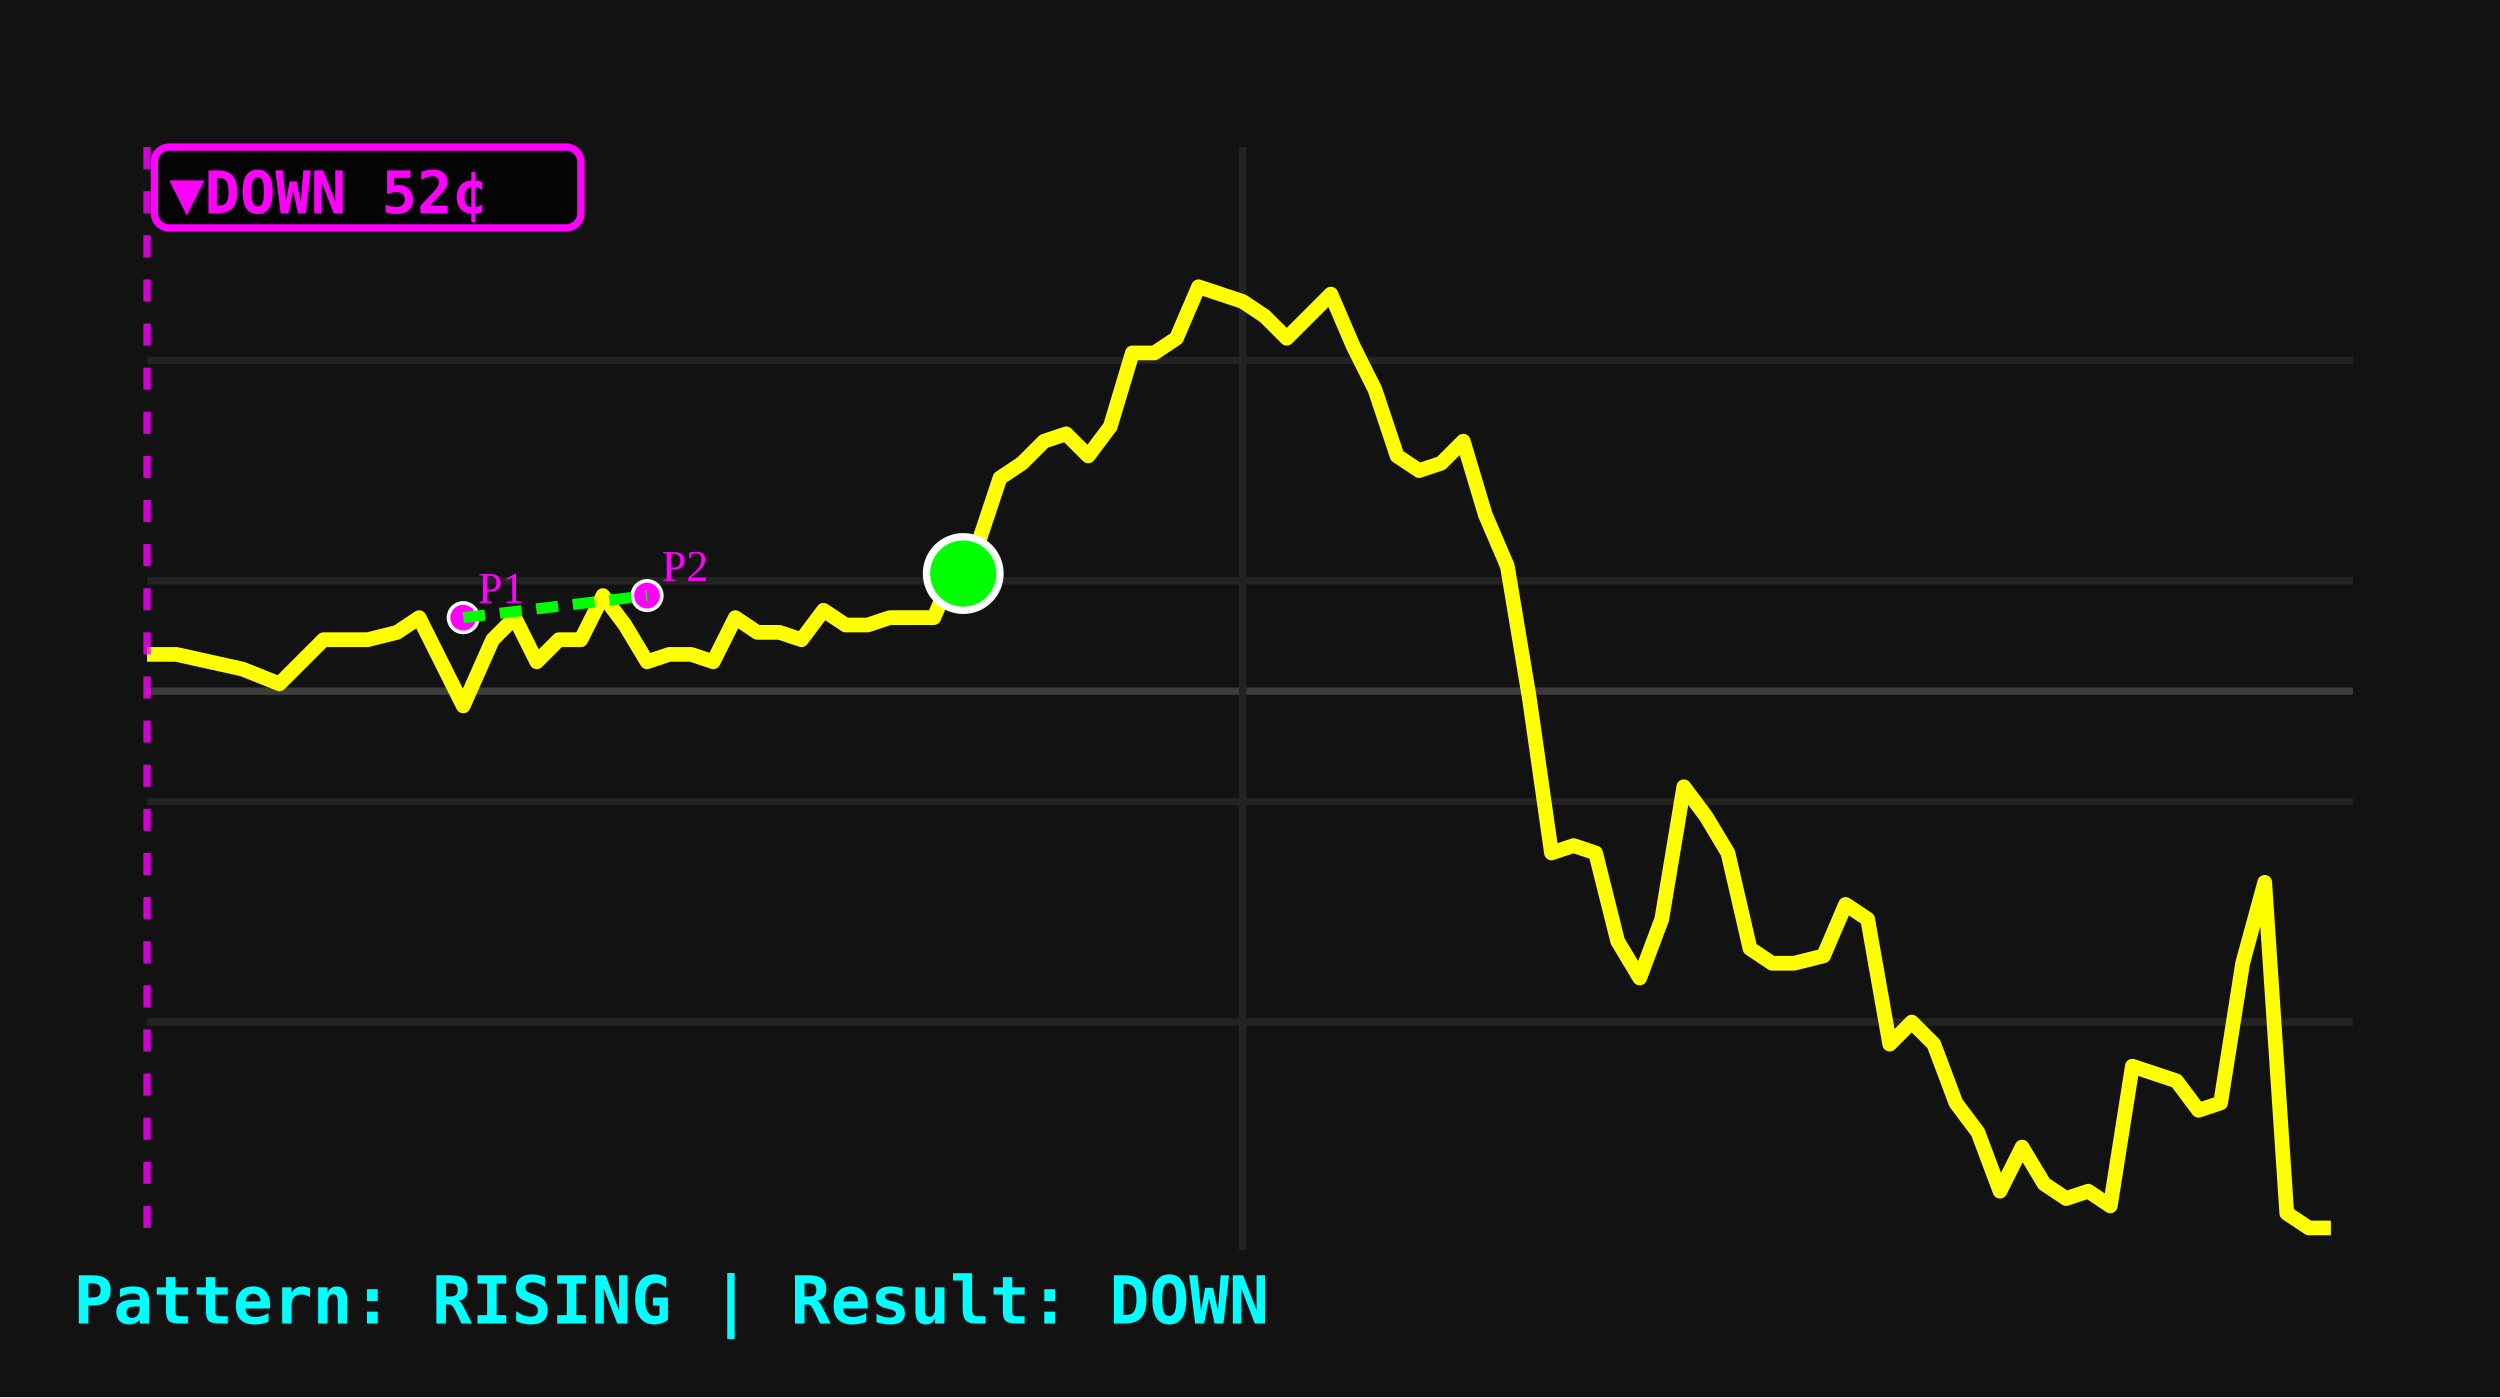
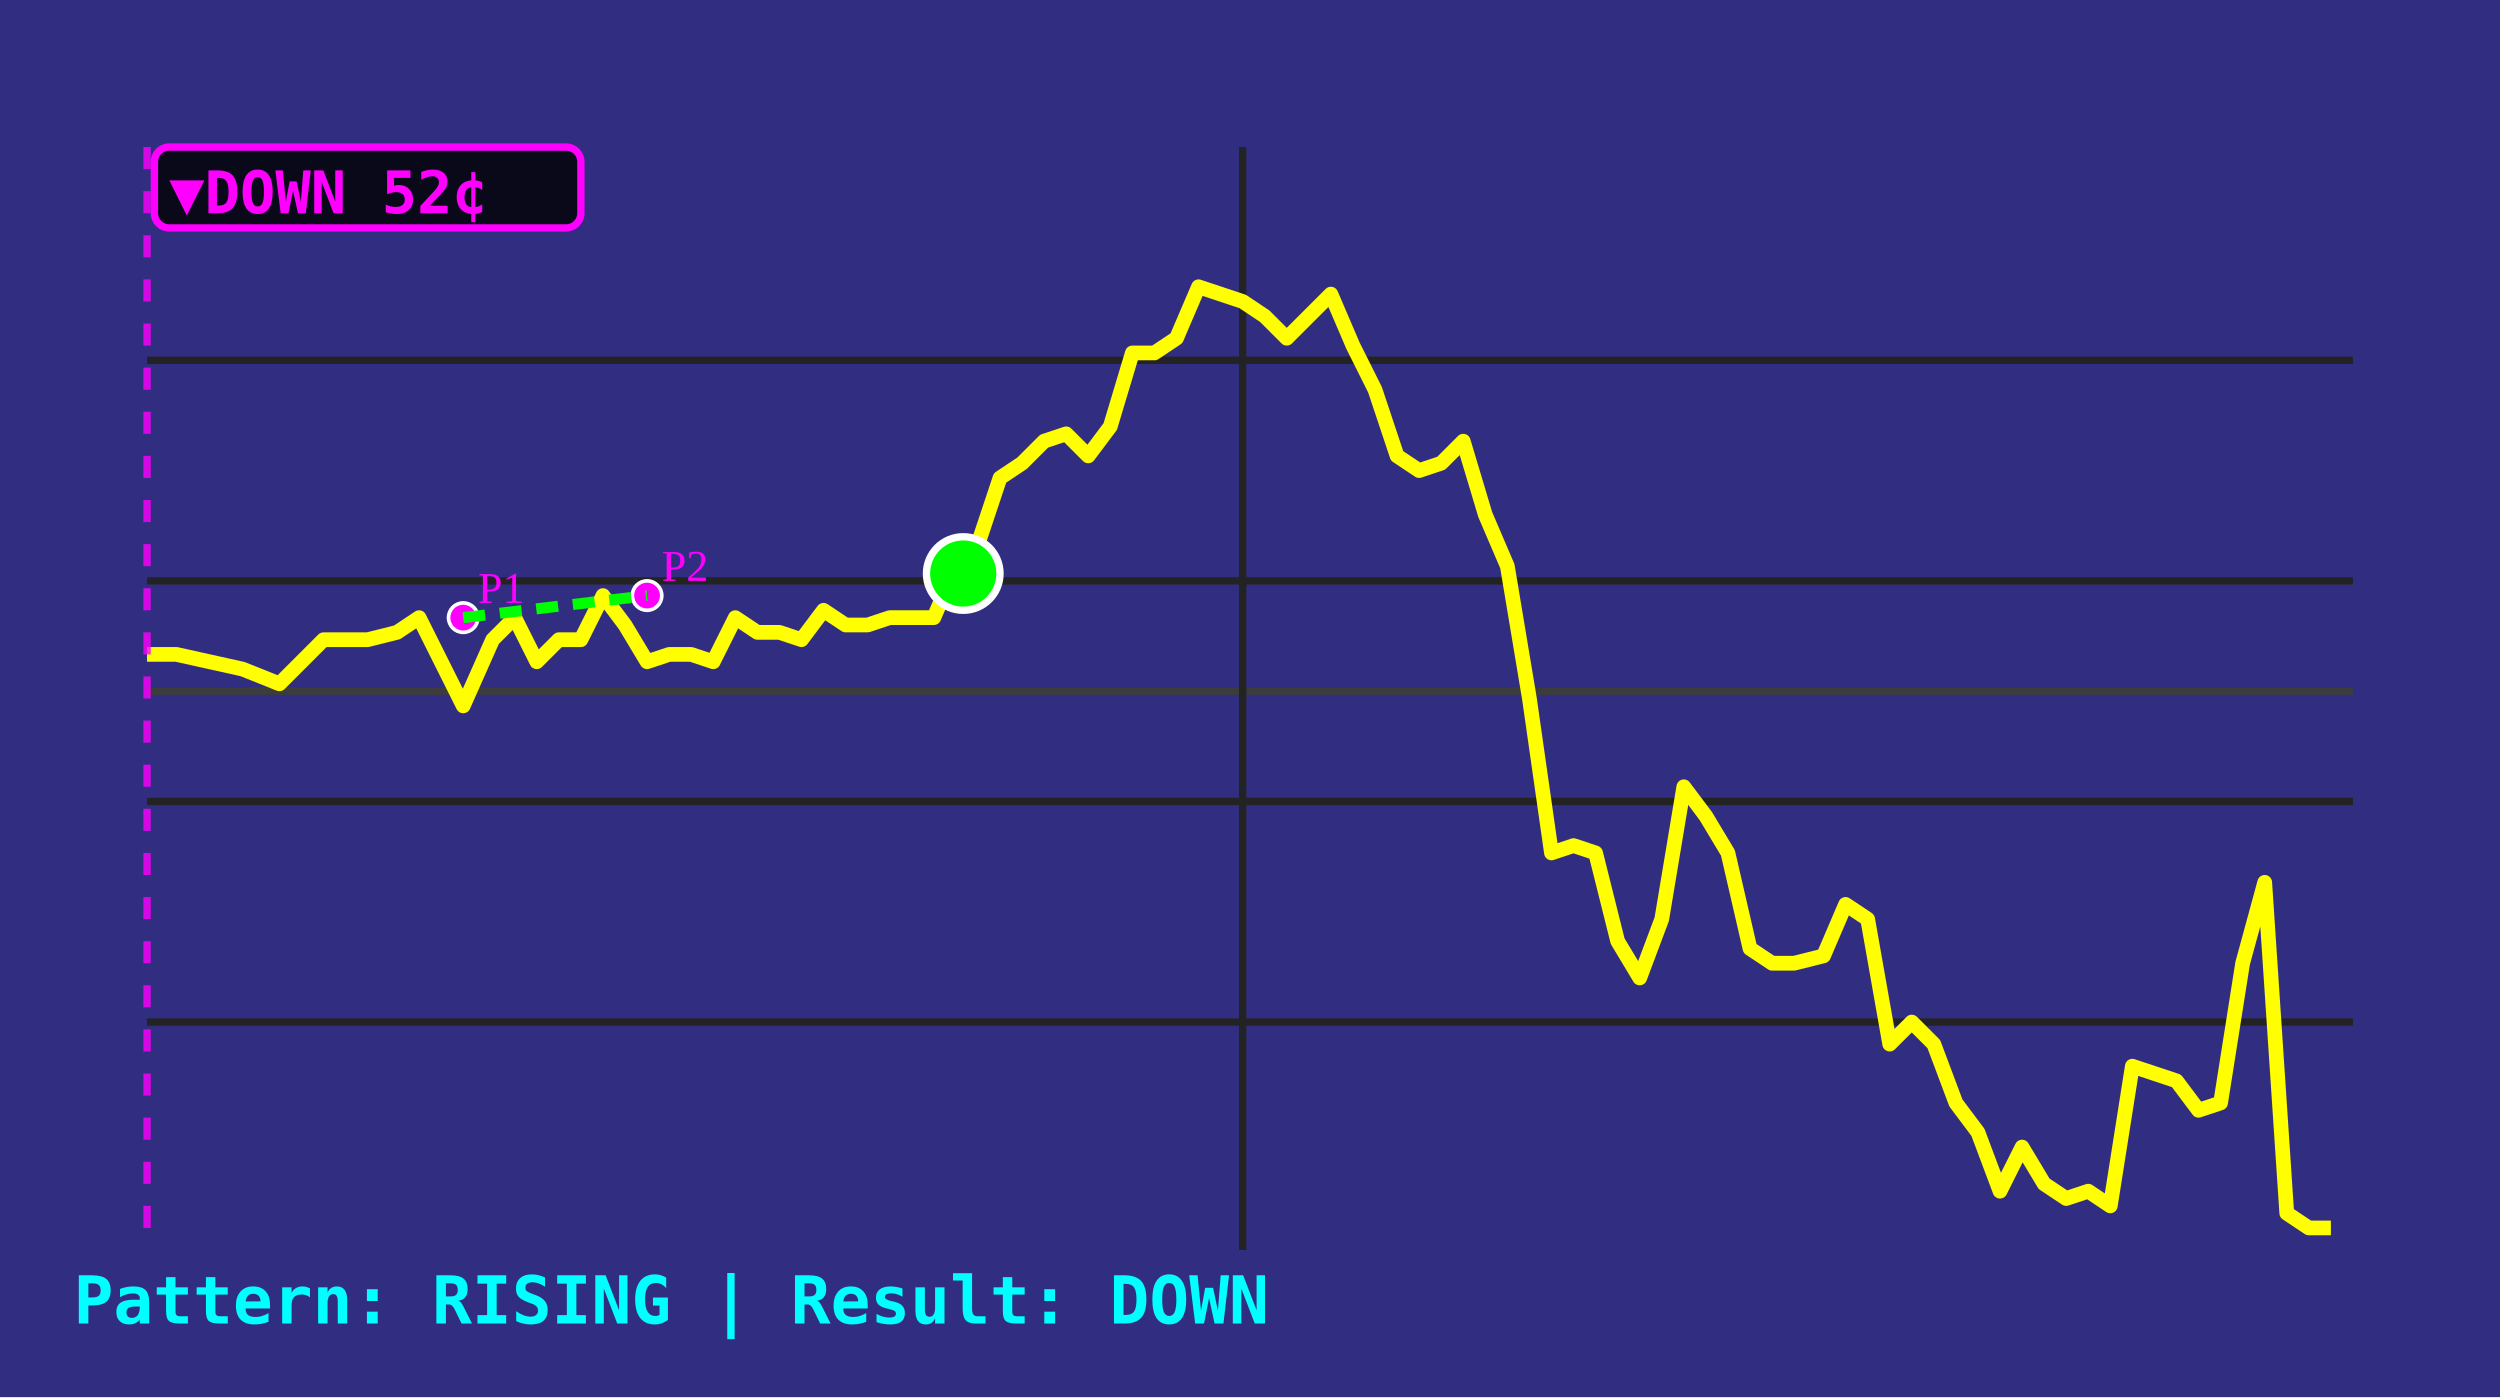
<svg xmlns="http://www.w3.org/2000/svg" width="340" height="190" style="overflow:visible">
  <style>.trade-dot:hover .dot-tip { opacity: 1 !important; } .trade-dot { cursor: crosshair; }</style>
-   <rect width="340" height="190" fill="#121212" />
+   <rect width="340" height="190" fill="#312e81" />
  <line x1="20" y1="139" x2="320" y2="139" stroke="#232323" stroke-width="1" />
  <line x1="20" y1="109" x2="320" y2="109" stroke="#232323" stroke-width="1" />
  <line x1="20" y1="94" x2="320" y2="94" stroke="#3C3C3C" stroke-width="1" />
  <line x1="20" y1="79" x2="320" y2="79" stroke="#232323" stroke-width="1" />
  <line x1="20" y1="49" x2="320" y2="49" stroke="#232323" stroke-width="1" />
  <line x1="169" y1="20" x2="169" y2="170" stroke="#232323" stroke-width="1" />
  <polyline points="20,89 24,89 33,91 38,93 44,87 47,87 50,87 54,86 57,84 63,96 67,87 70,84 73,90 76,87 79,87 82,81 85,85 88,90 91,89 94,89 97,90 100,84 103,86 106,86 109,87 112,83 115,85 118,85 121,84 124,84 127,84 130,77 133,74 136,65 139,63 142,60 145,59 148,62 151,58 154,48 157,48 160,46 163,39 166,40 169,41 172,43 175,46 178,43 181,40 184,47 187,53 190,62 193,64 196,63 199,60 202,70 205,77 208,95 211,116 214,115 217,116 220,128 223,133 226,125 229,107 232,111 235,116 238,129 241,131 244,131 248,130 251,123 254,125 257,142 260,139 263,142 266,150 269,154 272,162 275,156 278,161 281,163 284,162 287,164 290,145 293,146 296,147 299,151 302,150 305,131 308,120 311,165 314,167 317,167" fill="none" stroke="#FFFF00" stroke-width="2" stroke-linejoin="round" />
  <line x1="20" y1="20" x2="20" y2="170" stroke="#FF00FF" stroke-width="1" stroke-dasharray="3,3" opacity="0.8">
  </line>
  <rect x="21" y="20" width="58" height="11" rx="2" fill="#000000" fill-opacity="0.8" stroke="#FF00FF" stroke-width="1" />
  <text x="23" y="29" font-size="8" fill="#FF00FF" font-family="monospace" font-weight="bold">▼DOWN 52¢</text>
  <g class="trade-dot">
    <circle cx="131" cy="78" r="5" fill="#00FF00" stroke="#FFFFFF" stroke-width="1">
    </circle>
    <g class="dot-tip" id="tip_0" opacity="0" style="pointer-events:none">
      <rect x="135" y="50" width="110" height="14" rx="3" fill="#000000" fill-opacity="0.85" stroke="#00FF00" stroke-width="1" />
      <text x="139" y="60" font-size="9" fill="#00FF00" font-family="monospace">VolSnap: UP @ 61¢</text>
    </g>
  </g>
  <circle cx="63.0" cy="84.0" r="2" fill="#ff00ff" stroke="white" stroke-width="0.5" />
  <text x="65.0" y="82.0" font-size="6" fill="#ff00ff">P1</text>
  <circle cx="88.0" cy="81.0" r="2" fill="#ff00ff" stroke="white" stroke-width="0.5" />
  <text x="90.0" y="79.0" font-size="6" fill="#ff00ff">P2</text>
  <line x1="63.0" y1="84.0" x2="88.0" y2="81.0" stroke="#00ff00" stroke-width="1.5" stroke-dasharray="3,2" />
  <text x="10" y="180" font-family="monospace" font-size="9" fill="cyan" font-weight="bold">Pattern: RISING | Result: DOWN</text>
</svg>
